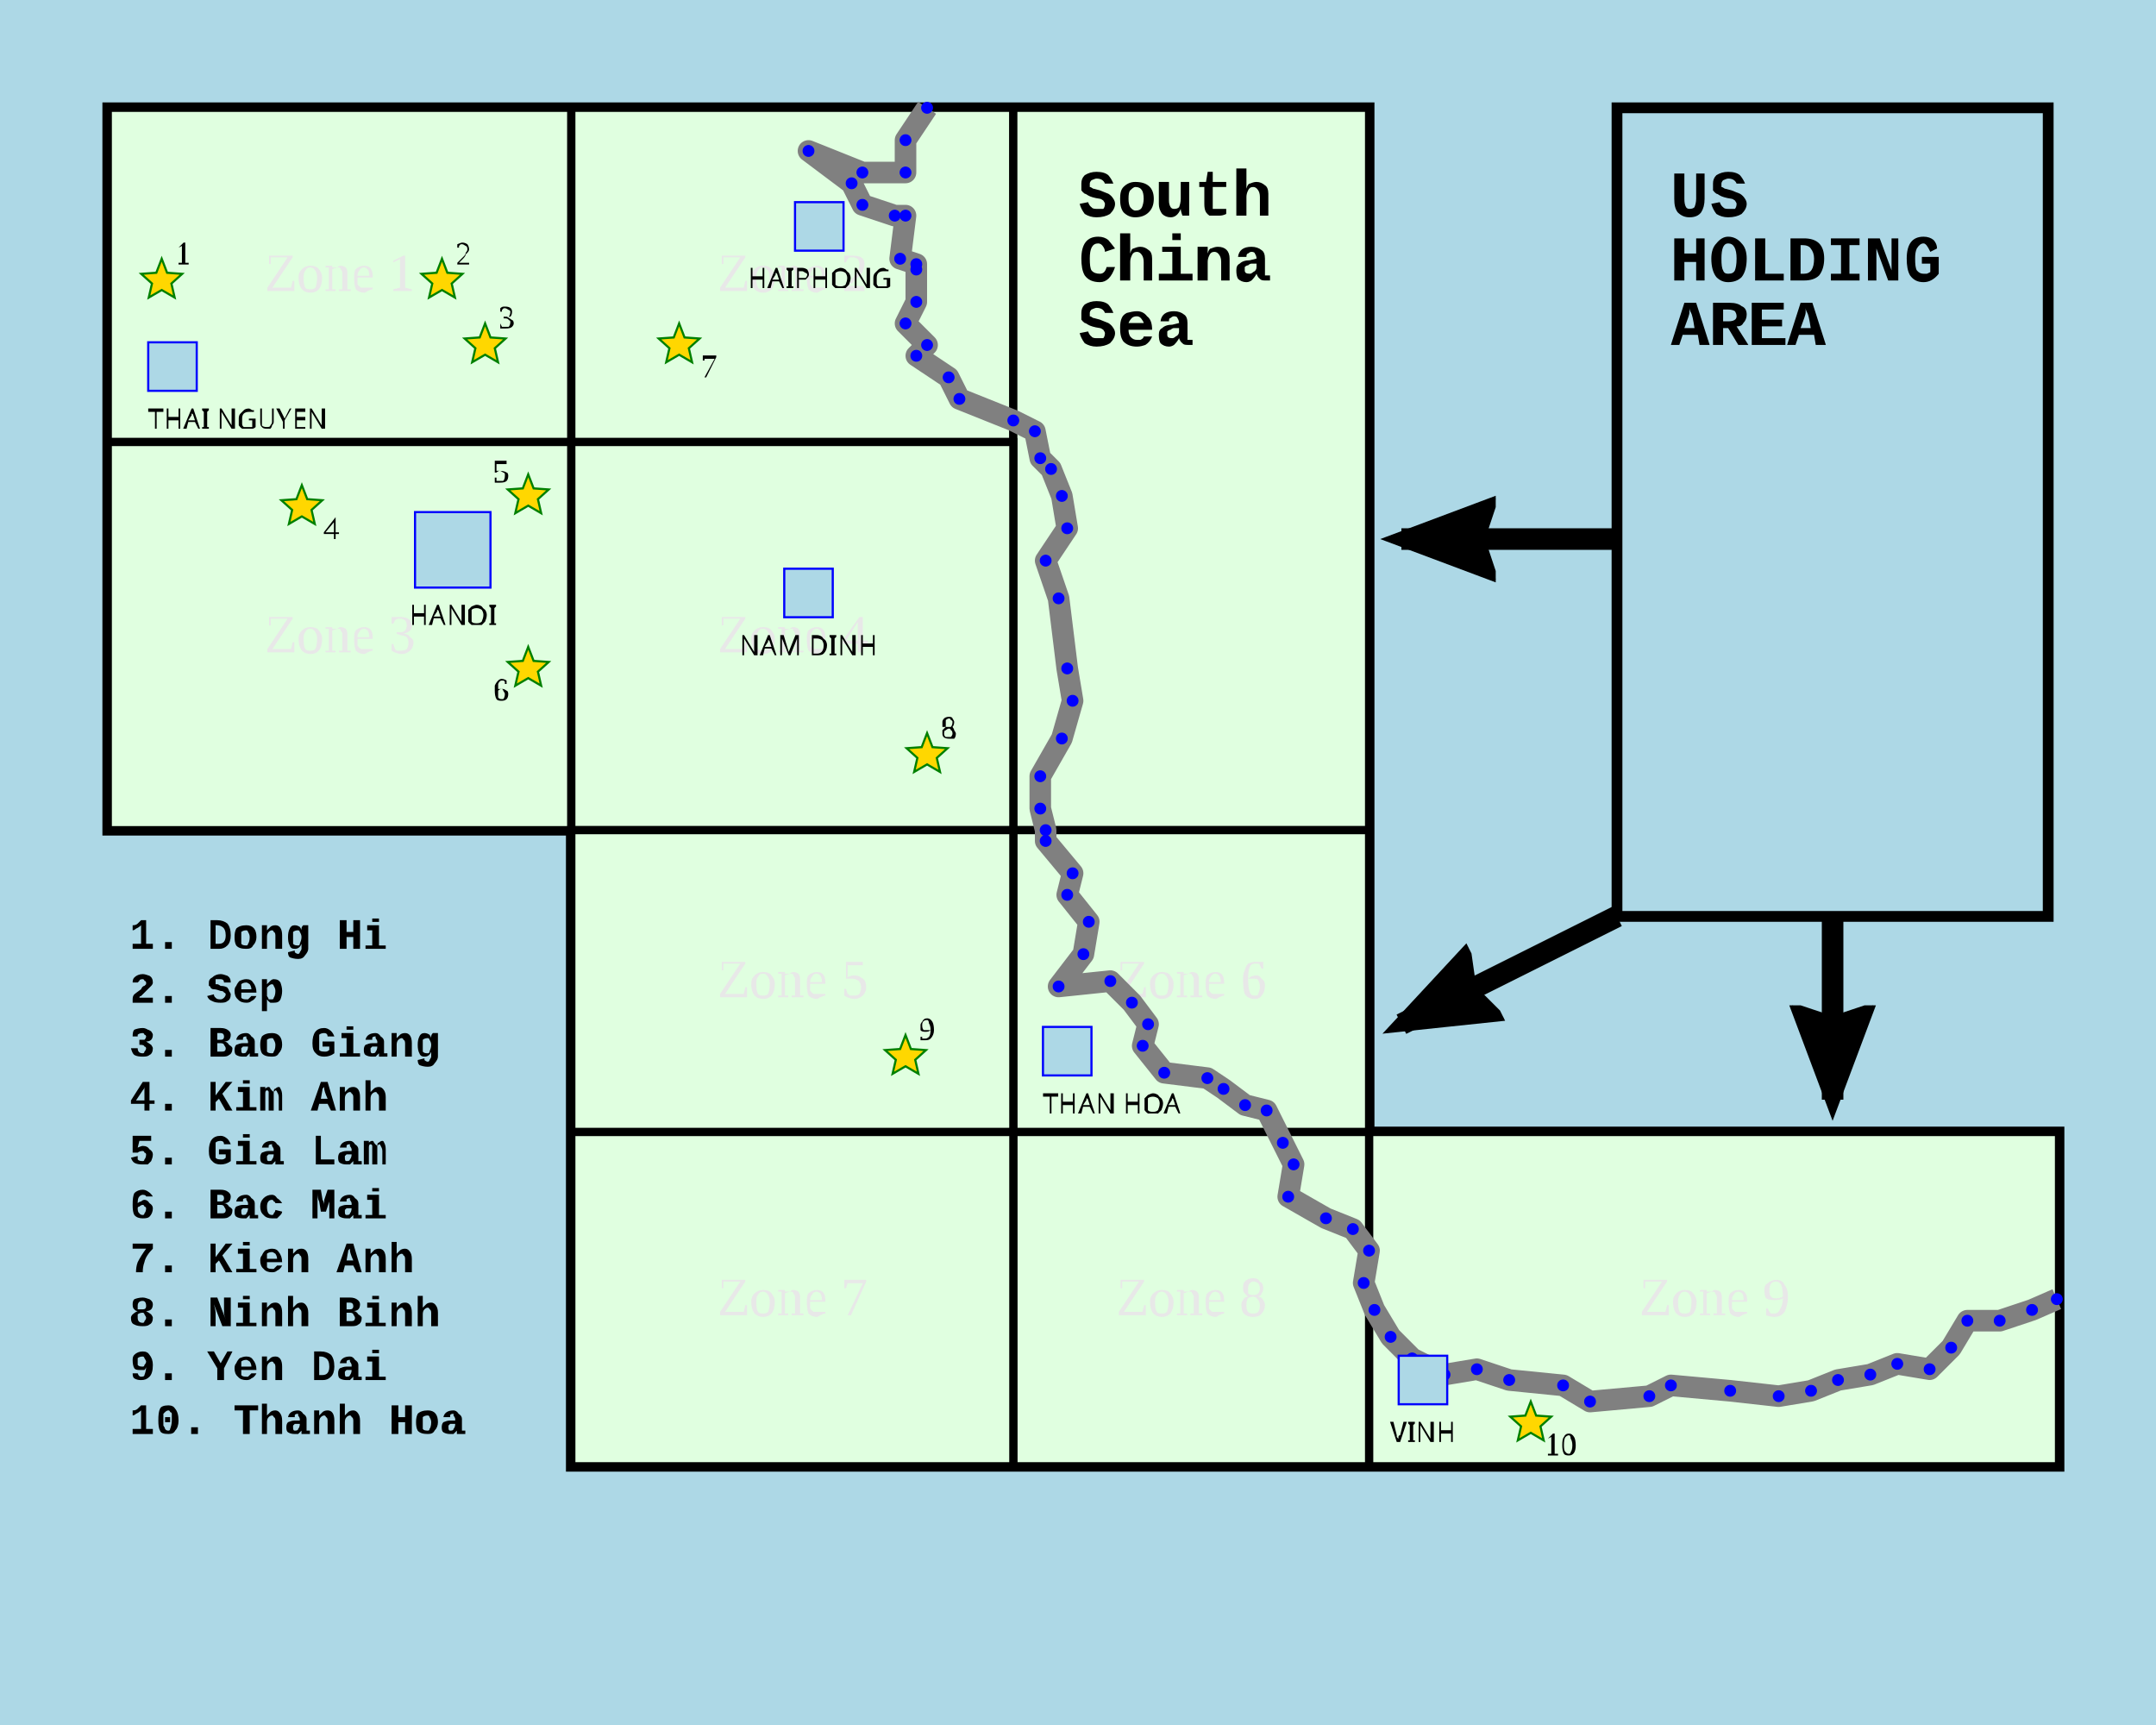
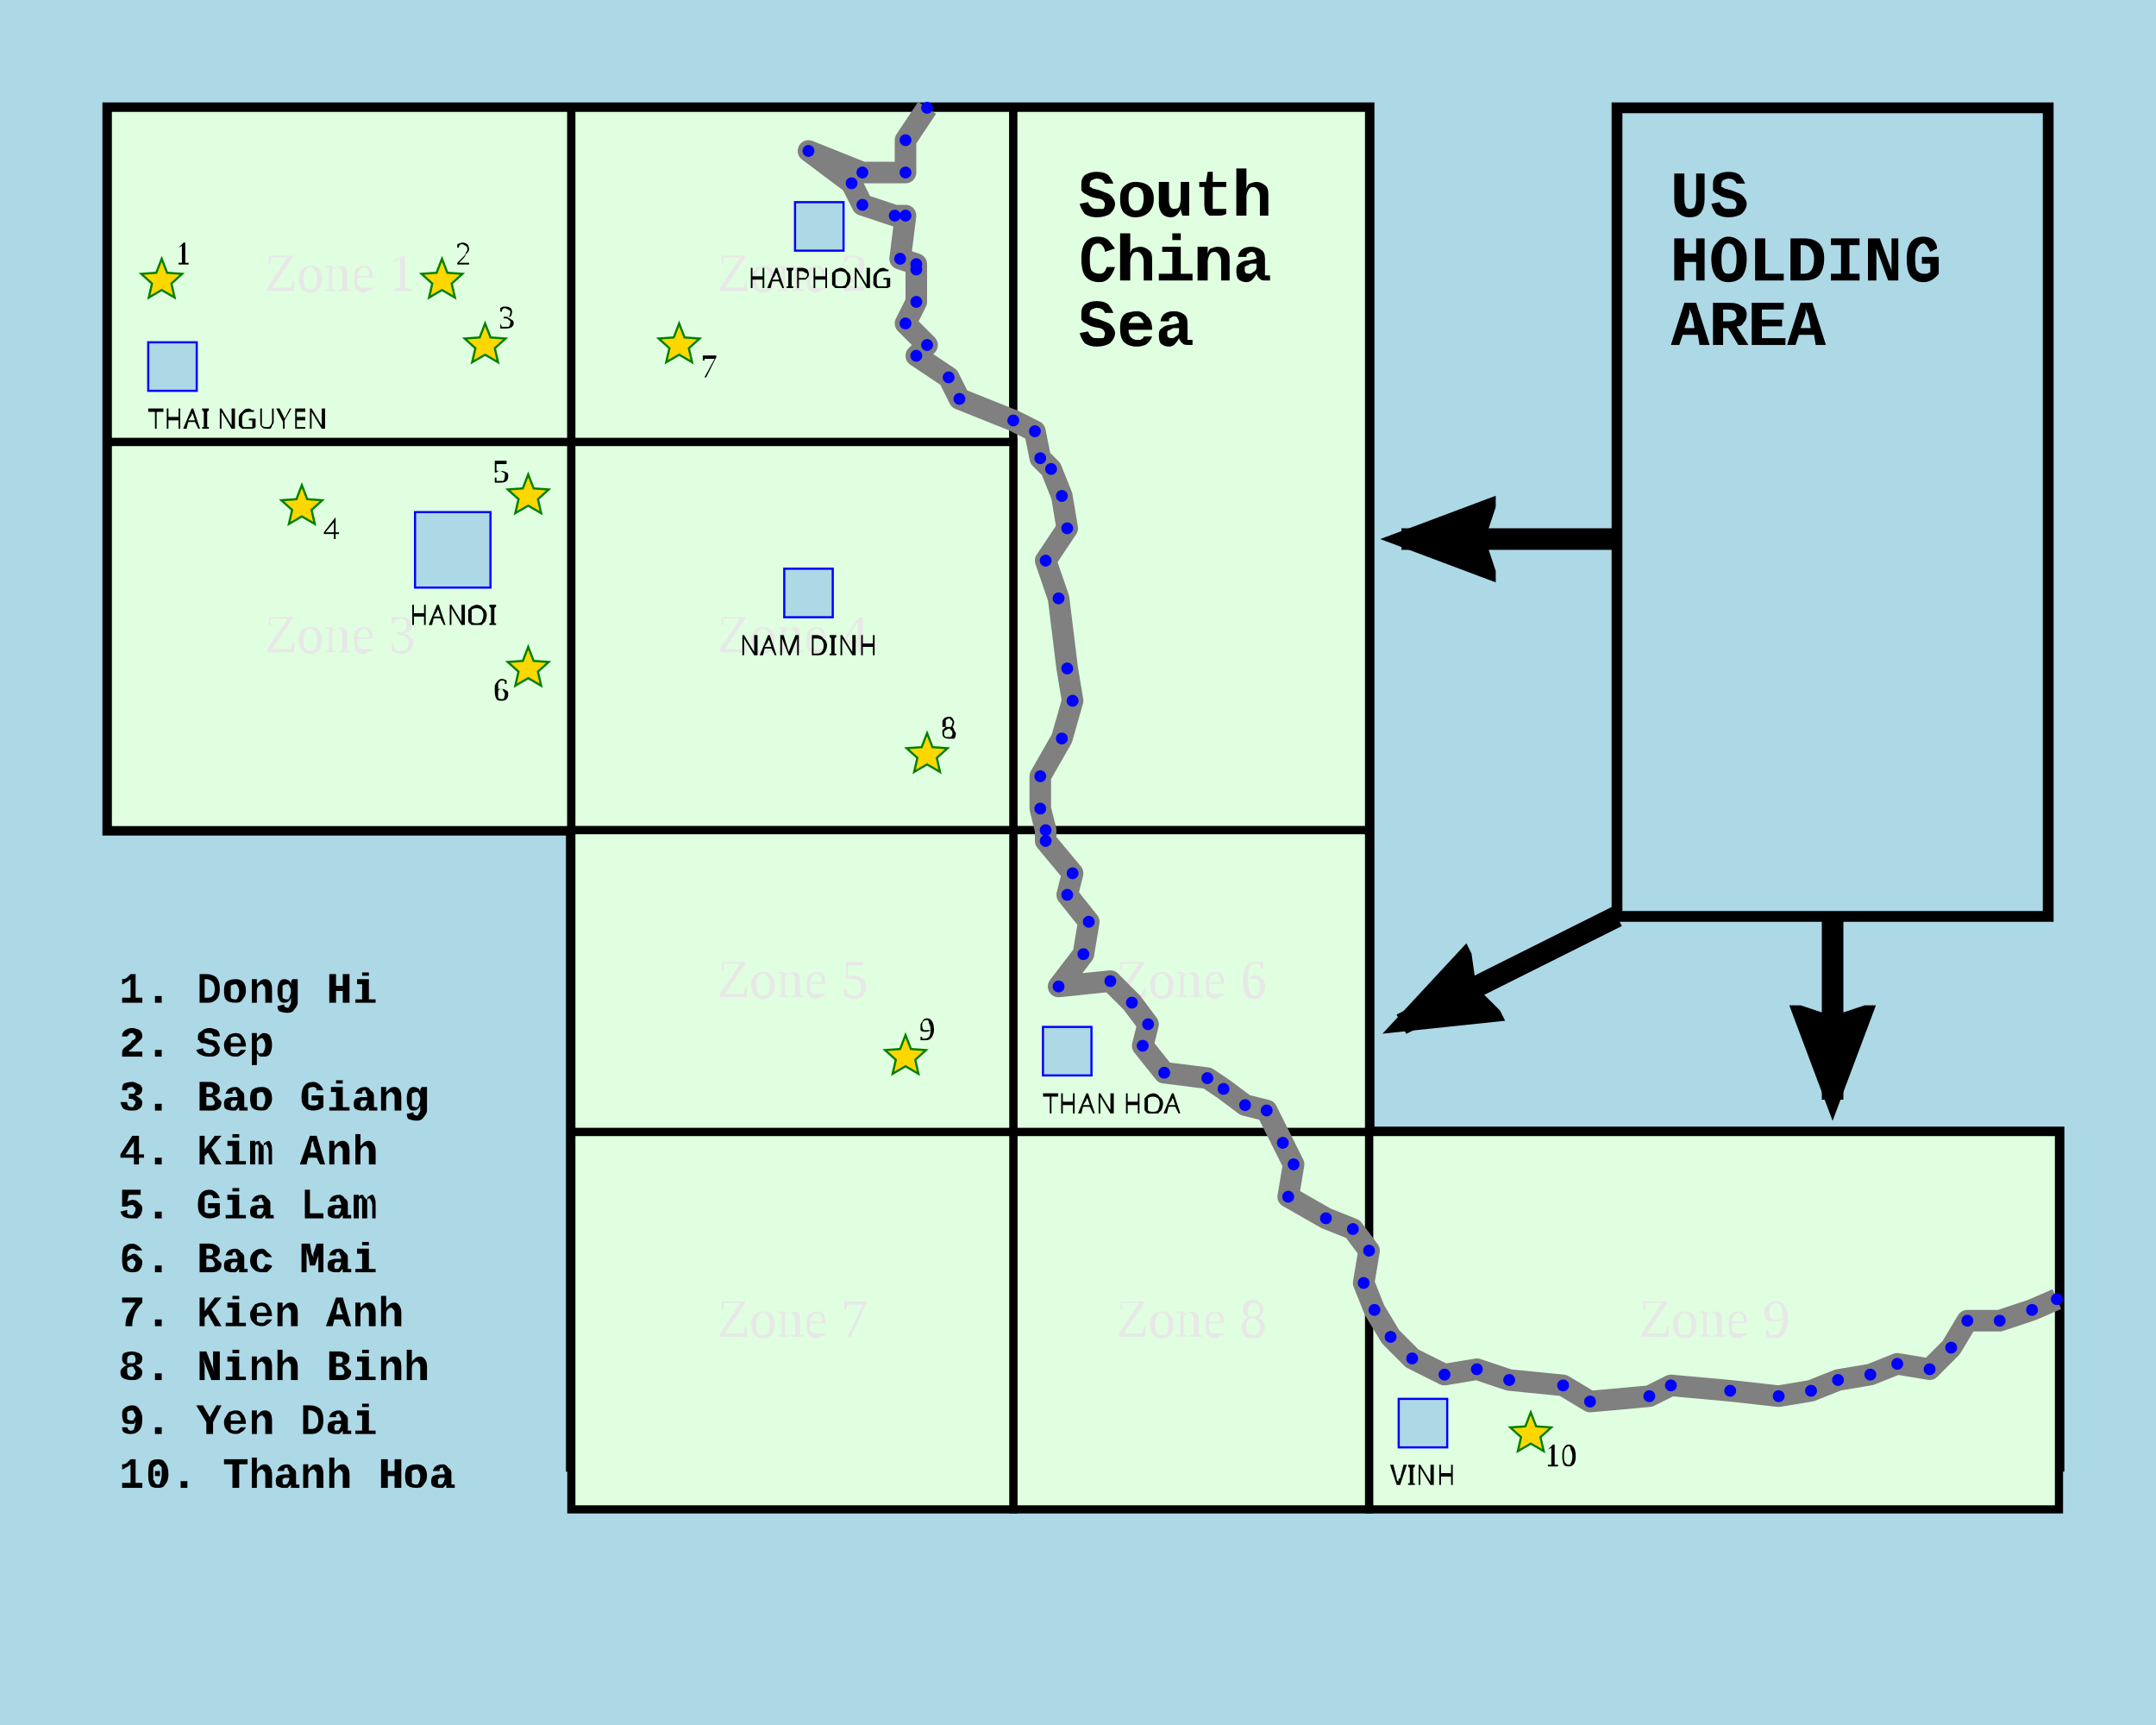
<svg xmlns="http://www.w3.org/2000/svg" width="20.0cm" height="16.0cm" viewBox="0 0 20.0 16.0">
  <rect width="100%" height="100%" fill="lightblue" />
  <g transform="translate(1.0, 1.0)">
    <defs>
      <g transform="scale(0.25)">
        <marker id="arrowhead" viewBox="0 0 80 80" refX="35" refY="25" style="stroke-width: 2px; stroke: black; fill: black" markerWidth="2" markerHeight="3" markerUnits="userSpaceOnUse" orient="auto-start-reverse">
          <path d="M 5,25 L 0,40 L 40,25 L 0,10 Z" />
        </marker>
      </g>
    </defs>
    <path d="M 0,0 L 11.7,0 L 11.7,9.5 L 18.1,9.5 L 18.1,12.6 L 4.3,12.6 L 4.3,6.7 L 0,6.7 Z" fill="none" stroke="black" stroke-width="0.1" />
    <rect x="0" y="0" width="4.3" height="3.1" fill="#E0FFE0" stroke="black" stroke-width="0.002cm" />
    <text x="2.15" y="1.55" fill="#E8E8E8" font-size="0.5" text-anchor="middle" dy=".3em">Zone 1</text>
    <rect x="4.3" y="0" width="4.1" height="3.1" fill="#E0FFE0" stroke="black" stroke-width="0.002cm" />
    <text x="6.35" y="1.55" fill="#E8E8E8" font-size="0.5" text-anchor="middle" dy=".3em">Zone 2</text>
    <rect x="8.4" y="0" width="3.3" height="6.7" fill="#E0FFE0" stroke="black" stroke-width="0.002cm" />
    <text x="10.05" y="3.35" fill="#E8E8E8" font-size="0.5" text-anchor="middle" dy=".3em" />
    <rect x="0" y="3.1" width="4.3" height="3.6" fill="#E0FFE0" stroke="black" stroke-width="0.002cm" />
    <text x="2.15" y="4.9" fill="#E8E8E8" font-size="0.5" text-anchor="middle" dy=".3em">Zone 3</text>
    <rect x="4.3" y="3.1" width="4.1" height="3.6" fill="#E0FFE0" stroke="black" stroke-width="0.002cm" />
    <text x="6.35" y="4.9" fill="#E8E8E8" font-size="0.5" text-anchor="middle" dy=".3em">Zone 4</text>
    <rect x="8.4" y="6.7" width="3.3" height="2.8" fill="#E0FFE0" stroke="black" stroke-width="0.002cm" />
    <text x="10.05" y="8.1" fill="#E8E8E8" font-size="0.5" text-anchor="middle" dy=".3em">Zone 6</text>
    <rect x="4.3" y="6.7" width="4.1" height="2.8" fill="#E0FFE0" stroke="black" stroke-width="0.002cm" />
    <text x="6.35" y="8.1" fill="#E8E8E8" font-size="0.5" text-anchor="middle" dy=".3em">Zone 5</text>
-     <rect x="11.7" y="9.5" width="6.4" height="3.1" fill="#E0FFE0" stroke="black" stroke-width="0.002cm" />
-     <text x="14.9" y="11.05" fill="#E8E8E8" font-size="0.5" text-anchor="middle" dy=".3em">Zone 9</text>
-     <rect x="8.4" y="9.5" width="3.3" height="3.1" fill="#E0FFE0" stroke="black" stroke-width="0.002cm" />
-     <text x="10.05" y="11.05" fill="#E8E8E8" font-size="0.5" text-anchor="middle" dy=".3em">Zone 8</text>
-     <rect x="4.3" y="9.5" width="4.1" height="3.1" fill="#E0FFE0" stroke="black" stroke-width="0.002cm" />
-     <text x="6.35" y="11.05" fill="#E8E8E8" font-size="0.5" text-anchor="middle" dy=".3em">Zone 7</text>
+     <rect x="11.7" y="9.5" width="6.4" height="3.5" fill="#E0FFE0" stroke="black" stroke-width="0.002cm" />
+     <text x="14.9" y="11.25" fill="#E8E8E8" font-size="0.5" text-anchor="middle" dy=".3em">Zone 9</text>
+     <rect x="8.4" y="9.5" width="3.3" height="3.5" fill="#E0FFE0" stroke="black" stroke-width="0.002cm" />
+     <text x="10.05" y="11.25" fill="#E8E8E8" font-size="0.5" text-anchor="middle" dy=".3em">Zone 8</text>
+     <rect x="4.3" y="9.5" width="4.1" height="3.5" fill="#E0FFE0" stroke="black" stroke-width="0.002cm" />
+     <text x="6.35" y="11.25" fill="#E8E8E8" font-size="0.5" text-anchor="middle" dy=".3em">Zone 7</text>
    <path d="M 7.6,0 7.4,0.3 7.4,0.6 7.0,0.6 6.5,0.4 6.9,0.7 7.0,0.9 7.3,1.0 7.4,1.0 7.35,1.4 7.5,1.45 7.5,1.5 7.5,1.8 7.4,2.0 7.6,2.2 7.5,2.3 7.8,2.5 7.9,2.7 8.4,2.9 8.6,3.0 8.65,3.25 8.75,3.35 8.85,3.6 8.9,3.9 8.7,4.2 8.82,4.55 8.9,5.2 8.95,5.5 8.85,5.85 8.65,6.2 8.65,6.5 8.7,6.7 8.7,6.8 8.95,7.1 8.9,7.3 9.1,7.55 9.05,7.85 8.82,8.15 9.3,8.1 9.5,8.3 9.65,8.5 9.6,8.7 9.8,8.95 10.2,9.0 10.35,9.1 10.55,9.25 10.75,9.3 10.9,9.6 11.0,9.8 10.95,10.1 11.3,10.3 11.55,10.4 11.7,10.6 11.65,10.9 11.75,11.15 11.9,11.4 12.1,11.6 12.4,11.75 12.7,11.7 13.0,11.8 13.5,11.85 13.75,12.0 14.3,11.95 14.5,11.85 15.05,11.9 15.5,11.95 15.8,11.9 16.05,11.8 16.35,11.75 16.6,11.65 16.9,11.7 17.1,11.5 17.25,11.25 17.55,11.25 17.85,11.15 18.08,11.05" fill="none" stroke="gray" stroke-width="0.2" stroke-linejoin="round" />
    <circle cx="7.6" cy="0" r="0.05" fill="blue" stroke="blue" stroke-width="0.01" />
    <circle cx="7.4" cy="0.3" r="0.05" fill="blue" stroke="blue" stroke-width="0.01" />
    <circle cx="7.4" cy="0.6" r="0.05" fill="blue" stroke="blue" stroke-width="0.01" />
    <circle cx="7.0" cy="0.6" r="0.05" fill="blue" stroke="blue" stroke-width="0.01" />
    <circle cx="6.5" cy="0.4" r="0.05" fill="blue" stroke="blue" stroke-width="0.01" />
    <circle cx="6.9" cy="0.7" r="0.05" fill="blue" stroke="blue" stroke-width="0.01" />
    <circle cx="7.0" cy="0.9" r="0.05" fill="blue" stroke="blue" stroke-width="0.01" />
    <circle cx="7.3" cy="1.0" r="0.05" fill="blue" stroke="blue" stroke-width="0.01" />
    <circle cx="7.4" cy="1.0" r="0.05" fill="blue" stroke="blue" stroke-width="0.01" />
    <circle cx="7.35" cy="1.4" r="0.05" fill="blue" stroke="blue" stroke-width="0.01" />
    <circle cx="7.5" cy="1.45" r="0.05" fill="blue" stroke="blue" stroke-width="0.01" />
    <circle cx="7.5" cy="1.5" r="0.05" fill="blue" stroke="blue" stroke-width="0.01" />
    <circle cx="7.5" cy="1.8" r="0.05" fill="blue" stroke="blue" stroke-width="0.01" />
    <circle cx="7.4" cy="2.0" r="0.05" fill="blue" stroke="blue" stroke-width="0.01" />
    <circle cx="7.6" cy="2.2" r="0.05" fill="blue" stroke="blue" stroke-width="0.01" />
    <circle cx="7.5" cy="2.3" r="0.05" fill="blue" stroke="blue" stroke-width="0.01" />
    <circle cx="7.8" cy="2.5" r="0.05" fill="blue" stroke="blue" stroke-width="0.01" />
    <circle cx="7.9" cy="2.7" r="0.05" fill="blue" stroke="blue" stroke-width="0.01" />
    <circle cx="8.4" cy="2.9" r="0.05" fill="blue" stroke="blue" stroke-width="0.01" />
    <circle cx="8.6" cy="3.0" r="0.05" fill="blue" stroke="blue" stroke-width="0.01" />
    <circle cx="8.65" cy="3.25" r="0.05" fill="blue" stroke="blue" stroke-width="0.01" />
    <circle cx="8.75" cy="3.35" r="0.05" fill="blue" stroke="blue" stroke-width="0.01" />
    <circle cx="8.85" cy="3.6" r="0.05" fill="blue" stroke="blue" stroke-width="0.01" />
    <circle cx="8.9" cy="3.9" r="0.05" fill="blue" stroke="blue" stroke-width="0.01" />
    <circle cx="8.7" cy="4.2" r="0.05" fill="blue" stroke="blue" stroke-width="0.01" />
    <circle cx="8.82" cy="4.55" r="0.05" fill="blue" stroke="blue" stroke-width="0.01" />
    <circle cx="8.9" cy="5.2" r="0.05" fill="blue" stroke="blue" stroke-width="0.01" />
    <circle cx="8.95" cy="5.5" r="0.05" fill="blue" stroke="blue" stroke-width="0.01" />
    <circle cx="8.85" cy="5.85" r="0.05" fill="blue" stroke="blue" stroke-width="0.01" />
    <circle cx="8.65" cy="6.2" r="0.05" fill="blue" stroke="blue" stroke-width="0.01" />
    <circle cx="8.65" cy="6.5" r="0.05" fill="blue" stroke="blue" stroke-width="0.01" />
    <circle cx="8.7" cy="6.7" r="0.05" fill="blue" stroke="blue" stroke-width="0.01" />
    <circle cx="8.7" cy="6.8" r="0.05" fill="blue" stroke="blue" stroke-width="0.01" />
    <circle cx="8.95" cy="7.1" r="0.05" fill="blue" stroke="blue" stroke-width="0.01" />
    <circle cx="8.9" cy="7.3" r="0.05" fill="blue" stroke="blue" stroke-width="0.01" />
    <circle cx="9.1" cy="7.55" r="0.05" fill="blue" stroke="blue" stroke-width="0.01" />
    <circle cx="9.05" cy="7.85" r="0.05" fill="blue" stroke="blue" stroke-width="0.01" />
    <circle cx="8.82" cy="8.15" r="0.05" fill="blue" stroke="blue" stroke-width="0.01" />
    <circle cx="9.3" cy="8.1" r="0.05" fill="blue" stroke="blue" stroke-width="0.01" />
    <circle cx="9.5" cy="8.3" r="0.05" fill="blue" stroke="blue" stroke-width="0.01" />
    <circle cx="9.65" cy="8.5" r="0.05" fill="blue" stroke="blue" stroke-width="0.01" />
    <circle cx="9.6" cy="8.7" r="0.05" fill="blue" stroke="blue" stroke-width="0.01" />
    <circle cx="9.8" cy="8.95" r="0.05" fill="blue" stroke="blue" stroke-width="0.01" />
    <circle cx="10.2" cy="9.0" r="0.05" fill="blue" stroke="blue" stroke-width="0.01" />
    <circle cx="10.35" cy="9.1" r="0.05" fill="blue" stroke="blue" stroke-width="0.01" />
    <circle cx="10.55" cy="9.25" r="0.05" fill="blue" stroke="blue" stroke-width="0.01" />
    <circle cx="10.75" cy="9.3" r="0.05" fill="blue" stroke="blue" stroke-width="0.01" />
    <circle cx="10.9" cy="9.6" r="0.05" fill="blue" stroke="blue" stroke-width="0.01" />
    <circle cx="11.0" cy="9.8" r="0.05" fill="blue" stroke="blue" stroke-width="0.01" />
    <circle cx="10.95" cy="10.1" r="0.05" fill="blue" stroke="blue" stroke-width="0.01" />
    <circle cx="11.3" cy="10.3" r="0.05" fill="blue" stroke="blue" stroke-width="0.01" />
    <circle cx="11.55" cy="10.4" r="0.05" fill="blue" stroke="blue" stroke-width="0.01" />
    <circle cx="11.7" cy="10.6" r="0.05" fill="blue" stroke="blue" stroke-width="0.01" />
    <circle cx="11.65" cy="10.9" r="0.05" fill="blue" stroke="blue" stroke-width="0.01" />
    <circle cx="11.75" cy="11.15" r="0.05" fill="blue" stroke="blue" stroke-width="0.01" />
    <circle cx="11.9" cy="11.4" r="0.05" fill="blue" stroke="blue" stroke-width="0.01" />
    <circle cx="12.1" cy="11.6" r="0.05" fill="blue" stroke="blue" stroke-width="0.01" />
    <circle cx="12.4" cy="11.75" r="0.05" fill="blue" stroke="blue" stroke-width="0.01" />
    <circle cx="12.7" cy="11.7" r="0.05" fill="blue" stroke="blue" stroke-width="0.01" />
    <circle cx="13.0" cy="11.8" r="0.05" fill="blue" stroke="blue" stroke-width="0.01" />
    <circle cx="13.5" cy="11.85" r="0.05" fill="blue" stroke="blue" stroke-width="0.01" />
    <circle cx="13.75" cy="12.0" r="0.05" fill="blue" stroke="blue" stroke-width="0.01" />
    <circle cx="14.3" cy="11.95" r="0.05" fill="blue" stroke="blue" stroke-width="0.01" />
    <circle cx="14.5" cy="11.85" r="0.05" fill="blue" stroke="blue" stroke-width="0.01" />
    <circle cx="15.05" cy="11.9" r="0.05" fill="blue" stroke="blue" stroke-width="0.01" />
    <circle cx="15.5" cy="11.95" r="0.05" fill="blue" stroke="blue" stroke-width="0.01" />
    <circle cx="15.8" cy="11.9" r="0.05" fill="blue" stroke="blue" stroke-width="0.01" />
    <circle cx="16.05" cy="11.8" r="0.05" fill="blue" stroke="blue" stroke-width="0.01" />
    <circle cx="16.35" cy="11.75" r="0.05" fill="blue" stroke="blue" stroke-width="0.01" />
    <circle cx="16.6" cy="11.65" r="0.05" fill="blue" stroke="blue" stroke-width="0.01" />
    <circle cx="16.9" cy="11.7" r="0.05" fill="blue" stroke="blue" stroke-width="0.01" />
    <circle cx="17.1" cy="11.5" r="0.05" fill="blue" stroke="blue" stroke-width="0.01" />
    <circle cx="17.25" cy="11.25" r="0.05" fill="blue" stroke="blue" stroke-width="0.01" />
    <circle cx="17.55" cy="11.25" r="0.05" fill="blue" stroke="blue" stroke-width="0.01" />
    <circle cx="17.85" cy="11.15" r="0.05" fill="blue" stroke="blue" stroke-width="0.01" />
    <circle cx="18.08" cy="11.05" r="0.05" fill="blue" stroke="blue" stroke-width="0.01" />
    <polygon points="0.5,1.4 0.55,1.53 0.69,1.54 0.59,1.63 0.62,1.76 0.5,1.69 0.38,1.76 0.41,1.63 0.31,1.54 0.45,1.53" fill="gold" stroke="green" stroke-width="0.02" />
    <text x="0.7" y="1.45" font-size="0.3" fill="black" text-anchor="middle">1</text>
    <polygon points="3.1,1.4 3.15,1.53 3.29,1.54 3.19,1.63 3.22,1.76 3.1,1.69 2.98,1.76 3.01,1.63 2.91,1.54 3.05,1.53" fill="gold" stroke="green" stroke-width="0.02" />
    <text x="3.3" y="1.45" font-size="0.3" fill="black" text-anchor="middle">2</text>
    <polygon points="3.5,2.0 3.55,2.13 3.69,2.14 3.59,2.23 3.62,2.36 3.5,2.29 3.38,2.36 3.41,2.23 3.31,2.14 3.45,2.13" fill="gold" stroke="green" stroke-width="0.02" />
    <text x="3.7" y="2.05" font-size="0.3" fill="black" text-anchor="middle">3</text>
    <polygon points="1.8,3.5 1.85,3.63 1.99,3.64 1.89,3.73 1.92,3.86 1.8,3.79 1.68,3.86 1.71,3.73 1.61,3.64 1.75,3.63" fill="gold" stroke="green" stroke-width="0.02" />
    <text x="2.08" y="4.0" font-size="0.3" fill="black" text-anchor="middle">4</text>
    <polygon points="3.9,3.4 3.95,3.53 4.09,3.54 3.99,3.63 4.02,3.76 3.9,3.69 3.78,3.76 3.81,3.63 3.71,3.54 3.85,3.53" fill="gold" stroke="green" stroke-width="0.02" />
    <text x="3.65" y="3.48" font-size="0.3" fill="black" text-anchor="middle">5</text>
    <polygon points="3.9,5.0 3.95,5.13 4.09,5.14 3.99,5.23 4.02,5.36 3.9,5.29 3.78,5.36 3.81,5.23 3.71,5.14 3.85,5.13" fill="gold" stroke="green" stroke-width="0.02" />
    <text x="3.65" y="5.5" font-size="0.3" fill="black" text-anchor="middle">6</text>
    <polygon points="5.3,2.0 5.35,2.13 5.49,2.14 5.39,2.23 5.42,2.36 5.3,2.29 5.18,2.36 5.21,2.23 5.11,2.14 5.25,2.13" fill="gold" stroke="green" stroke-width="0.02" />
    <text x="5.58" y="2.5" font-size="0.3" fill="black" text-anchor="middle">7</text>
    <polygon points="7.6,5.8 7.65,5.93 7.79,5.94 7.69,6.03 7.72,6.16 7.6,6.09 7.48,6.16 7.51,6.03 7.41,5.94 7.55,5.93" fill="gold" stroke="green" stroke-width="0.02" />
    <text x="7.8" y="5.85" font-size="0.3" fill="black" text-anchor="middle">8</text>
    <polygon points="7.4,8.6 7.45,8.73 7.59,8.74 7.49,8.83 7.52,8.96 7.4,8.89 7.28,8.96 7.31,8.83 7.21,8.74 7.35,8.73" fill="gold" stroke="green" stroke-width="0.02" />
    <text x="7.6" y="8.65" font-size="0.3" fill="black" text-anchor="middle">9</text>
-     <polygon points="13.2,12.0 13.25,12.13 13.39,12.14 13.29,12.23 13.32,12.36 13.2,12.29 13.08,12.36 13.11,12.23 13.01,12.14 13.15,12.13" fill="gold" stroke="green" stroke-width="0.02" />
-     <text x="13.48" y="12.5" font-size="0.3" fill="black" text-anchor="middle">10</text>
+     <polygon points="13.2,12.1 13.25,12.23 13.39,12.24 13.29,12.33 13.32,12.46 13.2,12.39 13.08,12.46 13.11,12.33 13.01,12.24 13.15,12.23" fill="gold" stroke="green" stroke-width="0.02" />
+     <text x="13.48" y="12.6" font-size="0.3" fill="black" text-anchor="middle">10</text>
    <polygon points="0.375,2.175 0.825,2.175 0.825,2.625 0.375,2.625" fill="lightblue" stroke="blue" stroke-width="0.02" />
    <text x="0.375" y="2.975" text-anchor="start" font-family="sans-serif" font-size="0.25" fill="black">THAI NGUYEN</text>
    <polygon points="6.375,0.875 6.825,0.875 6.825,1.325 6.375,1.325" fill="lightblue" stroke="blue" stroke-width="0.02" />
    <text x="6.6" y="1.675" text-anchor="middle" font-family="sans-serif" font-size="0.25" fill="black">HAIPHONG</text>
    <polygon points="2.85,3.75 3.55,3.75 3.55,4.45 2.85,4.45" fill="lightblue" stroke="blue" stroke-width="0.02" />
    <text x="3.2" y="4.8" text-anchor="middle" font-family="sans-serif" font-size="0.25" fill="black">HANOI</text>
    <polygon points="6.275,4.275 6.725,4.275 6.725,4.725 6.275,4.725" fill="lightblue" stroke="blue" stroke-width="0.02" />
    <text x="6.5" y="5.075" text-anchor="middle" font-family="sans-serif" font-size="0.25" fill="black">NAM DINH</text>
    <polygon points="8.675,8.525 9.125,8.525 9.125,8.975 8.675,8.975" fill="lightblue" stroke="blue" stroke-width="0.02" />
    <text x="8.675" y="9.325" text-anchor="start" font-family="sans-serif" font-size="0.25" fill="black">THAN HOA</text>
-     <polygon points="11.975,11.575 12.425,11.575 12.425,12.025 11.975,12.025" fill="lightblue" stroke="blue" stroke-width="0.02" />
-     <text x="12.2" y="12.375" text-anchor="middle" font-family="sans-serif" font-size="0.25" fill="black">VINH</text>
-     <text x="0.2" y="7.8" font-size="0.4" fill="black" font-weight="bold" font-family="'Courier New', Courier, monospace">1. Dong Hi</text>
-     <text x="0.2" y="8.3" font-size="0.4" fill="black" font-weight="bold" font-family="'Courier New', Courier, monospace">2. Sep</text>
-     <text x="0.2" y="8.8" font-size="0.4" fill="black" font-weight="bold" font-family="'Courier New', Courier, monospace">3. Bao Giang</text>
-     <text x="0.2" y="9.3" font-size="0.4" fill="black" font-weight="bold" font-family="'Courier New', Courier, monospace">4. Kim Anh</text>
-     <text x="0.2" y="9.8" font-size="0.4" fill="black" font-weight="bold" font-family="'Courier New', Courier, monospace">5. Gia Lam</text>
-     <text x="0.2" y="10.3" font-size="0.4" fill="black" font-weight="bold" font-family="'Courier New', Courier, monospace">6. Bac Mai</text>
-     <text x="0.2" y="10.8" font-size="0.4" fill="black" font-weight="bold" font-family="'Courier New', Courier, monospace">7. Kien Anh</text>
-     <text x="0.2" y="11.3" font-size="0.4" fill="black" font-weight="bold" font-family="'Courier New', Courier, monospace">8. Ninh Binh</text>
-     <text x="0.2" y="11.8" font-size="0.4" fill="black" font-weight="bold" font-family="'Courier New', Courier, monospace">9. Yen Dai</text>
-     <text x="0.2" y="12.3" font-size="0.4" fill="black" font-weight="bold" font-family="'Courier New', Courier, monospace">10. Thanh Hoa</text>
+     <polygon points="11.975,11.975 12.425,11.975 12.425,12.425 11.975,12.425" fill="lightblue" stroke="blue" stroke-width="0.02" />
+     <text x="12.2" y="12.775" text-anchor="middle" font-family="sans-serif" font-size="0.25" fill="black">VINH</text>
+     <text x="0.1" y="8.3" font-size="0.4" fill="black" font-weight="bold" font-family="'Courier New', Courier, monospace">1. Dong Hi</text>
+     <text x="0.1" y="8.8" font-size="0.4" fill="black" font-weight="bold" font-family="'Courier New', Courier, monospace">2. Sep</text>
+     <text x="0.1" y="9.3" font-size="0.4" fill="black" font-weight="bold" font-family="'Courier New', Courier, monospace">3. Bao Giang</text>
+     <text x="0.1" y="9.8" font-size="0.4" fill="black" font-weight="bold" font-family="'Courier New', Courier, monospace">4. Kim Anh</text>
+     <text x="0.1" y="10.3" font-size="0.4" fill="black" font-weight="bold" font-family="'Courier New', Courier, monospace">5. Gia Lam</text>
+     <text x="0.1" y="10.8" font-size="0.4" fill="black" font-weight="bold" font-family="'Courier New', Courier, monospace">6. Bac Mai</text>
+     <text x="0.1" y="11.3" font-size="0.4" fill="black" font-weight="bold" font-family="'Courier New', Courier, monospace">7. Kien Anh</text>
+     <text x="0.1" y="11.8" font-size="0.4" fill="black" font-weight="bold" font-family="'Courier New', Courier, monospace">8. Ninh Binh</text>
+     <text x="0.1" y="12.3" font-size="0.4" fill="black" font-weight="bold" font-family="'Courier New', Courier, monospace">9. Yen Dai</text>
+     <text x="0.1" y="12.8" font-size="0.4" fill="black" font-weight="bold" font-family="'Courier New', Courier, monospace">10. Thanh Hoa</text>
    <path d="M 14.0,0 L 18.0,0 L 18.0,7.5 L 14.0,7.5 Z" fill="none" stroke="black" stroke-width="0.1" />
    <text x="14.5" y="1.0" font-size="0.6" fill="black" text-anchor="left" font-weight="bold" font-family="'Courier New', Courier, monospace">US</text>
    <text x="14.5" y="1.6" font-size="0.6" fill="black" text-anchor="left" font-weight="bold" font-family="'Courier New', Courier, monospace">HOLDING</text>
    <text x="14.5" y="2.2" font-size="0.6" fill="black" text-anchor="left" font-weight="bold" font-family="'Courier New', Courier, monospace">AREA</text>
    <path d="M 14.0, 4.0 L 12.0, 4.0" fill="black" stroke="black" stroke-width="0.2" marker-end="url(#arrowhead)" />
    <path d="M 14.0, 7.5 L 12.0, 8.5" fill="black" stroke="black" stroke-width="0.2" marker-end="url(#arrowhead)" />
    <path d="M 16.0, 7.5 L 16.0, 9.2" fill="black" stroke="black" stroke-width="0.2" marker-end="url(#arrowhead)" />
    <text x="9.0" y="1.0" font-size="0.6" fill="black" font-weight="bold" font-family="'Courier New', Courier, monospace" text-anchor="left">South</text>
    <text x="9.0" y="1.6" font-size="0.6" fill="black" font-weight="bold" font-family="'Courier New', Courier, monospace" text-anchor="left">China</text>
    <text x="9.0" y="2.2" font-size="0.6" fill="black" font-weight="bold" font-family="'Courier New', Courier, monospace" text-anchor="left">Sea</text>
  </g>
</svg>
